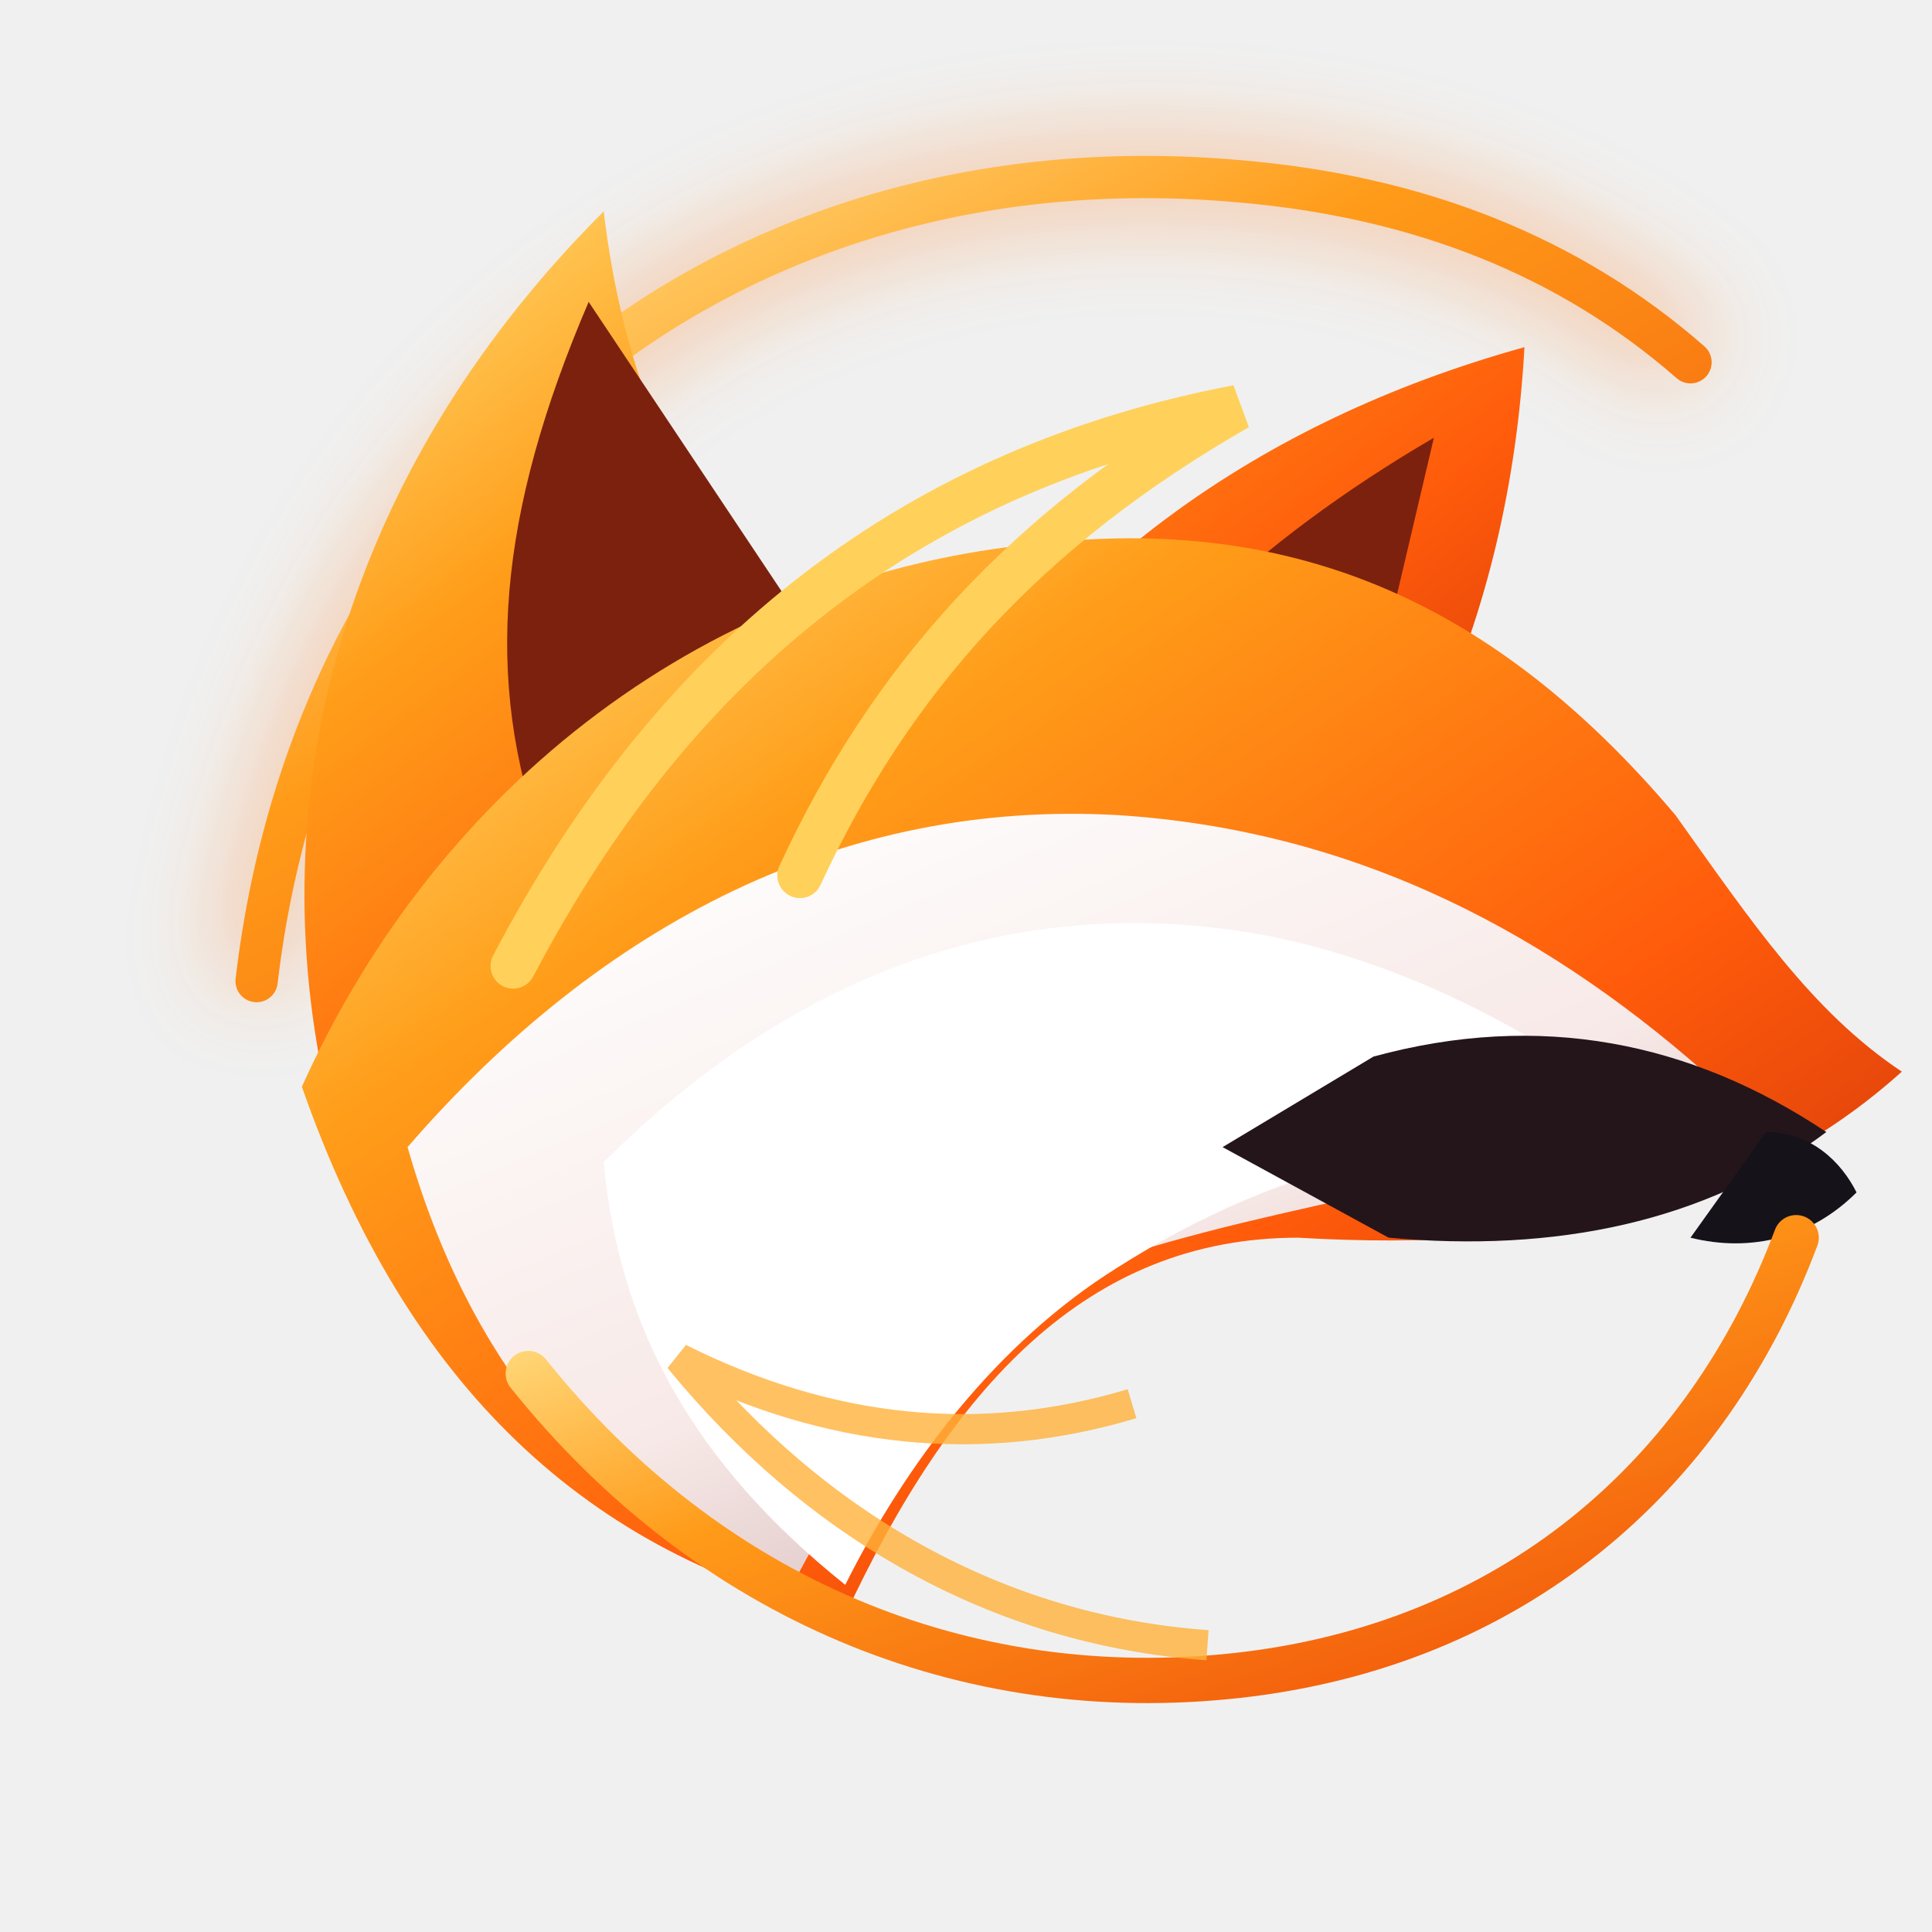
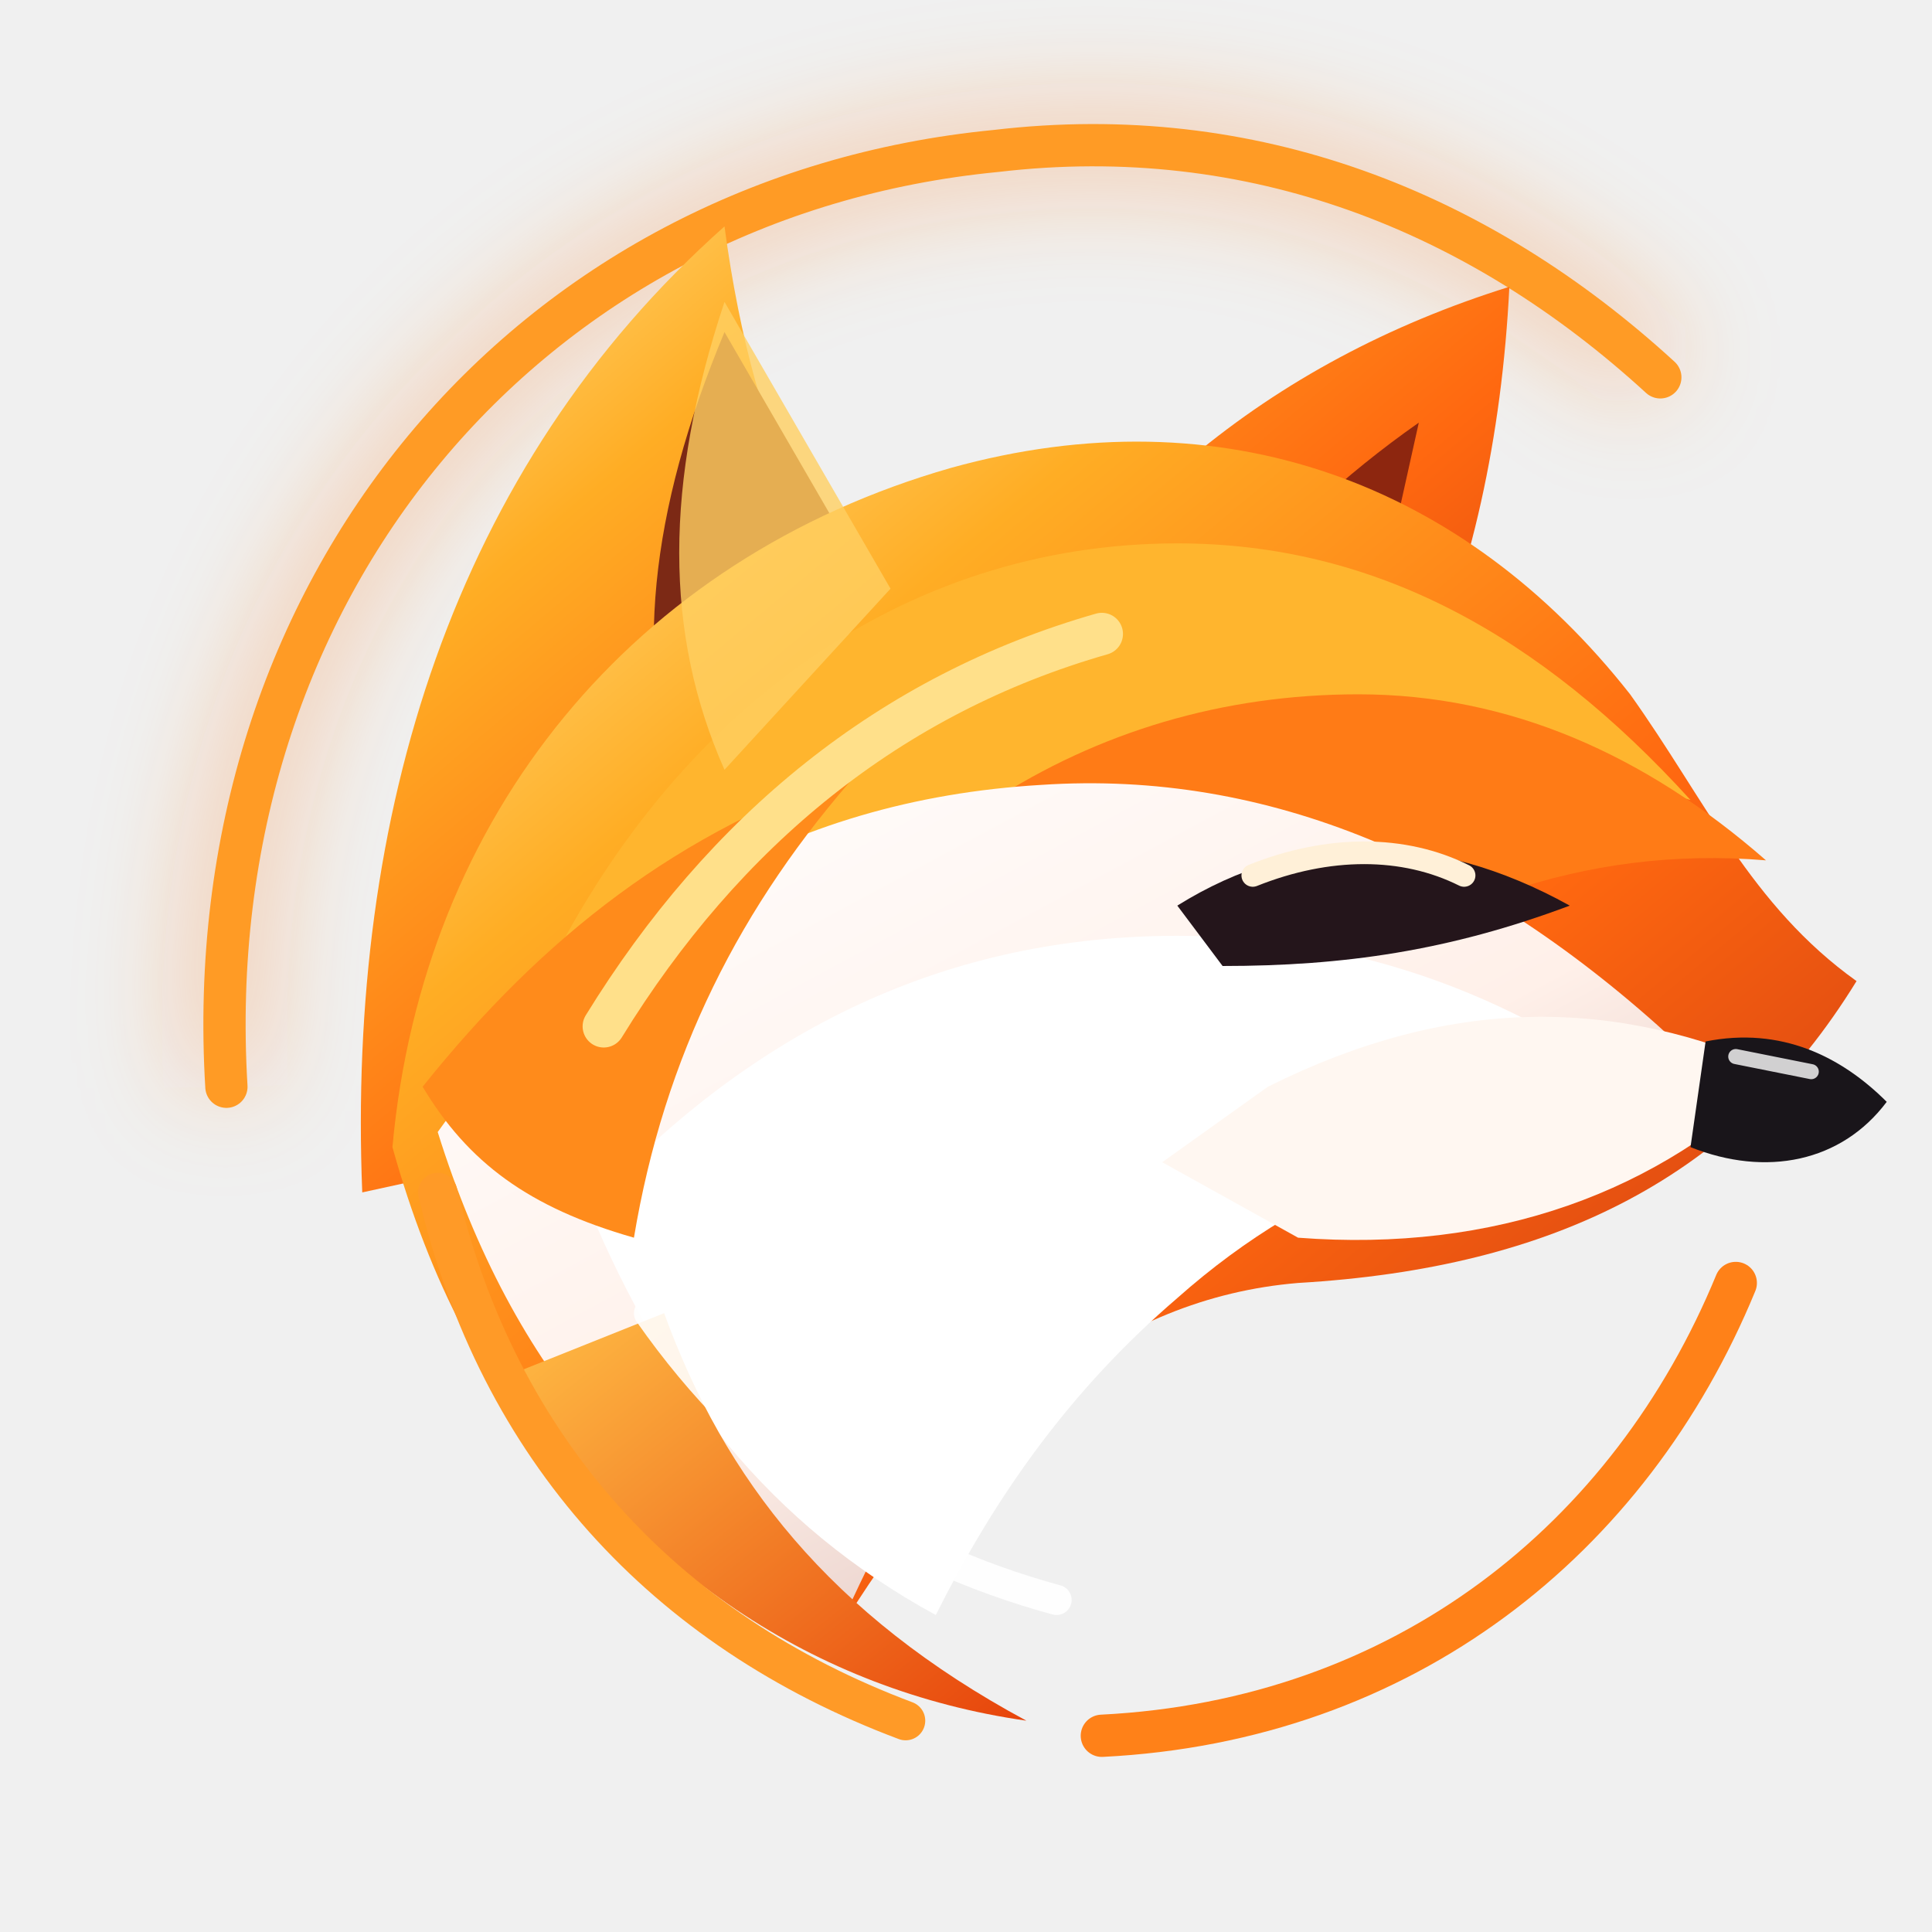
<svg xmlns="http://www.w3.org/2000/svg" viewBox="0 0 128 128">
  <defs>
-     <linearGradient id="fur" x1="0" y1="0" x2="1" y2="1">
-       <stop stop-color="#ffe17a" />
-       <stop offset=".28" stop-color="#ff9d19" />
-       <stop offset=".62" stop-color="#ff5b0b" />
-       <stop offset="1" stop-color="#bd260b" />
+     <linearGradient id="orange" x1="0" y1="0" x2="1" y2="1">
+       <stop stop-color="#ffe18a" />
+       <stop offset=".24" stop-color="#ffad24" />
+       <stop offset=".58" stop-color="#ff6810" />
+       <stop offset="1" stop-color="#bd2b12" />
    </linearGradient>
-     <linearGradient id="light" x1=".15" y1="0" x2=".85" y2="1">
+     <linearGradient id="cream" x1="0" y1="0" x2=".8" y2="1">
      <stop stop-color="#fff" />
-       <stop offset=".55" stop-color="#f7e9e7" />
-       <stop offset="1" stop-color="#c6a6a8" />
+       <stop offset=".58" stop-color="#fff0e9" />
+       <stop offset="1" stop-color="#d8b9b4" />
    </linearGradient>
-     <linearGradient id="gold" x1="0" y1="0" x2="1" y2="1">
-       <stop stop-color="#fff0a0" />
-       <stop offset=".4" stop-color="#ff9b19" />
-       <stop offset="1" stop-color="#f04a08" />
+     <linearGradient id="shade" x1="0" y1="0" x2="1" y2="1">
+       <stop stop-color="#ffbd45" />
+       <stop offset="1" stop-color="#e7440b" />
    </linearGradient>
-     <filter id="glow" x="-40%" y="-40%" width="180%" height="180%">
-       <feGaussianBlur stdDeviation="3" />
+     <filter id="glow" x="-50%" y="-50%" width="200%" height="200%">
+       <feGaussianBlur stdDeviation="3.5" />
    </filter>
  </defs>
-   <path d="M17 65C21 31 48 9 82 12c12 1 22 5 30 12" fill="none" stroke="#ff7814" stroke-width="5" opacity=".35" filter="url(#glow)" />
-   <path d="M17 65C21 31 48 9 82 12c12 1 22 5 30 12" fill="none" stroke="url(#gold)" stroke-width="2.8" stroke-linecap="round" />
-   <path d="M22 74C17 54 22 32 40 14c2 17 10 28 22 37 8-13 21-23 39-28-1 18-8 34-21 45" fill="url(#fur)" />
-   <path d="M39 20c-6 14-7 25-3 36l17-15zM95 29C83 36 75 44 68 54l23-8z" fill="#7c210e" />
-   <path d="M20 72c9-20 27-34 49-36 18-2 31 5 42 18 5 7 9 13 15 17-10 9-23 12-40 11-14 0-23 10-30 25-17-4-29-15-36-35z" fill="url(#fur)" />
-   <path d="M27 76c13-15 29-23 47-22 16 1 29 8 40 18-13 6-26 7-39 11-11 4-18 13-23 23-13-6-21-16-25-30z" fill="url(#light)" />
-   <path d="M40 77c13-13 28-18 44-15 10 2 19 7 28 14-15-2-27 1-38 8-8 5-14 13-18 21-10-8-15-17-16-28z" fill="#fff" />
-   <path d="M91 70c11-3 21-1 30 5-8 6-18 8-29 7l-11-6z" fill="#24151b" />
-   <path d="M117 75c3 0 5 2 6 4-3 3-7 4-11 3z" fill="#15121a" />
-   <path d="M34 64c11-21 27-33 48-37-14 8-23 18-29 31" fill="none" stroke="#ffd15a" stroke-width="3" stroke-linecap="round" />
-   <path d="M35 91c12 15 29 22 47 20 18-2 31-13 37-29" fill="none" stroke="url(#gold)" stroke-width="3" stroke-linecap="round" />
-   <path d="M80 109c-14-1-26-8-35-19 10 5 20 6 30 3" fill="none" stroke="#ffb13a" stroke-width="2" opacity=".8" />
+   <path d="M15 72C13 39 35 13 66 10c17-2 32 4 44 15" fill="none" stroke="#ff7816" stroke-width="5" opacity=".32" filter="url(#glow)" />
+   <path d="M15 72C13 39 35 13 66 10c17-2 32 4 44 15" fill="none" stroke="#ff9b25" stroke-width="2.8" stroke-linecap="round" />
+   <path d="M24 79C23 54 30 31 48 15c2 15 7 25 16 34 8-15 20-25 36-30-1 20-8 36-21 48" fill="url(#orange)" />
+   <path d="M48 22c-5 12-6 22-3 31l14-12z" fill="#7c2915" />
+   <path d="M94 28c-10 7-17 16-22 26l18-8z" fill="#8d260f" />
+   <path d="M26 76c2-22 16-39 37-45 18-5 34 1 45 15 5 7 8 14 15 19-8 13-20 19-37 20-12 1-22 9-31 24-14-5-24-15-29-33z" fill="url(#orange)" />
+   <path d="M35 67c9-20 25-31 43-31 13 0 24 6 34 17-15-4-28-1-39 7-9 6-16 14-21 25-9-4-14-10-17-18z" fill="#ffb52e" />
+   <path d="M48 73c9-17 24-27 42-27 10 0 19 4 27 11-12-1-23 3-33 11-8 6-14 14-18 24-9-4-15-10-18-19z" fill="#ff7b16" />
+   <path d="M48 20c-4 12-4 22 0 31l11-12z" fill="#ffcf61" opacity=".8" />
+   <path d="M29 75c10-14 23-22 40-23 15-1 29 5 42 17-13 4-25 5-35 12-9 6-15 15-20 26-13-6-22-16-27-32z" fill="url(#cream)" />
+   <path d="M39 80c11-12 24-18 39-18 12 0 23 4 33 12-13 0-24 4-33 12-7 6-12 13-16 21-11-6-18-15-23-27z" fill="#fff" />
+   <path d="M28 72c8-10 17-17 29-21-8 9-13 19-15 31-7-2-11-5-14-10z" fill="#ff8b1b" />
+   <path d="M34 91c8 13 20 21 34 23-13-7-20-16-24-27z" fill="url(#shade)" />
+   <path d="M78 60c8-5 17-5 26 0-8 3-15 4-23 4z" fill="#24151b" />
+   <path d="M83 58c5-2 10-2 14 0" fill="none" stroke="#fff0d8" stroke-width="1.5" stroke-linecap="round" />
+   <path d="M84 72c12-6 23-6 34-1-8 8-19 12-32 11l-9-5z" fill="#fff7f1" />
+   <path d="M113 69c5-1 9 1 12 4-3 4-8 5-13 3z" fill="#19151a" />
+   <path d="M115 70l5 1" stroke="#fff" stroke-width="1" stroke-linecap="round" opacity=".8" />
+   <path d="M40 68c8-13 19-22 33-26" fill="none" stroke="#ffe08a" stroke-width="2.8" stroke-linecap="round" />
+   <path d="M43 87c7 10 16 16 27 19" fill="none" stroke="#fff" stroke-width="2" stroke-linecap="round" opacity=".9" />
+   <path d="M29 79c4 17 15 29 31 35" fill="none" stroke="#ff9a27" stroke-width="2.6" stroke-linecap="round" />
+   <path d="M73 115c20-1 35-13 42-30" fill="none" stroke="#ff8118" stroke-width="2.8" stroke-linecap="round" />
</svg>
